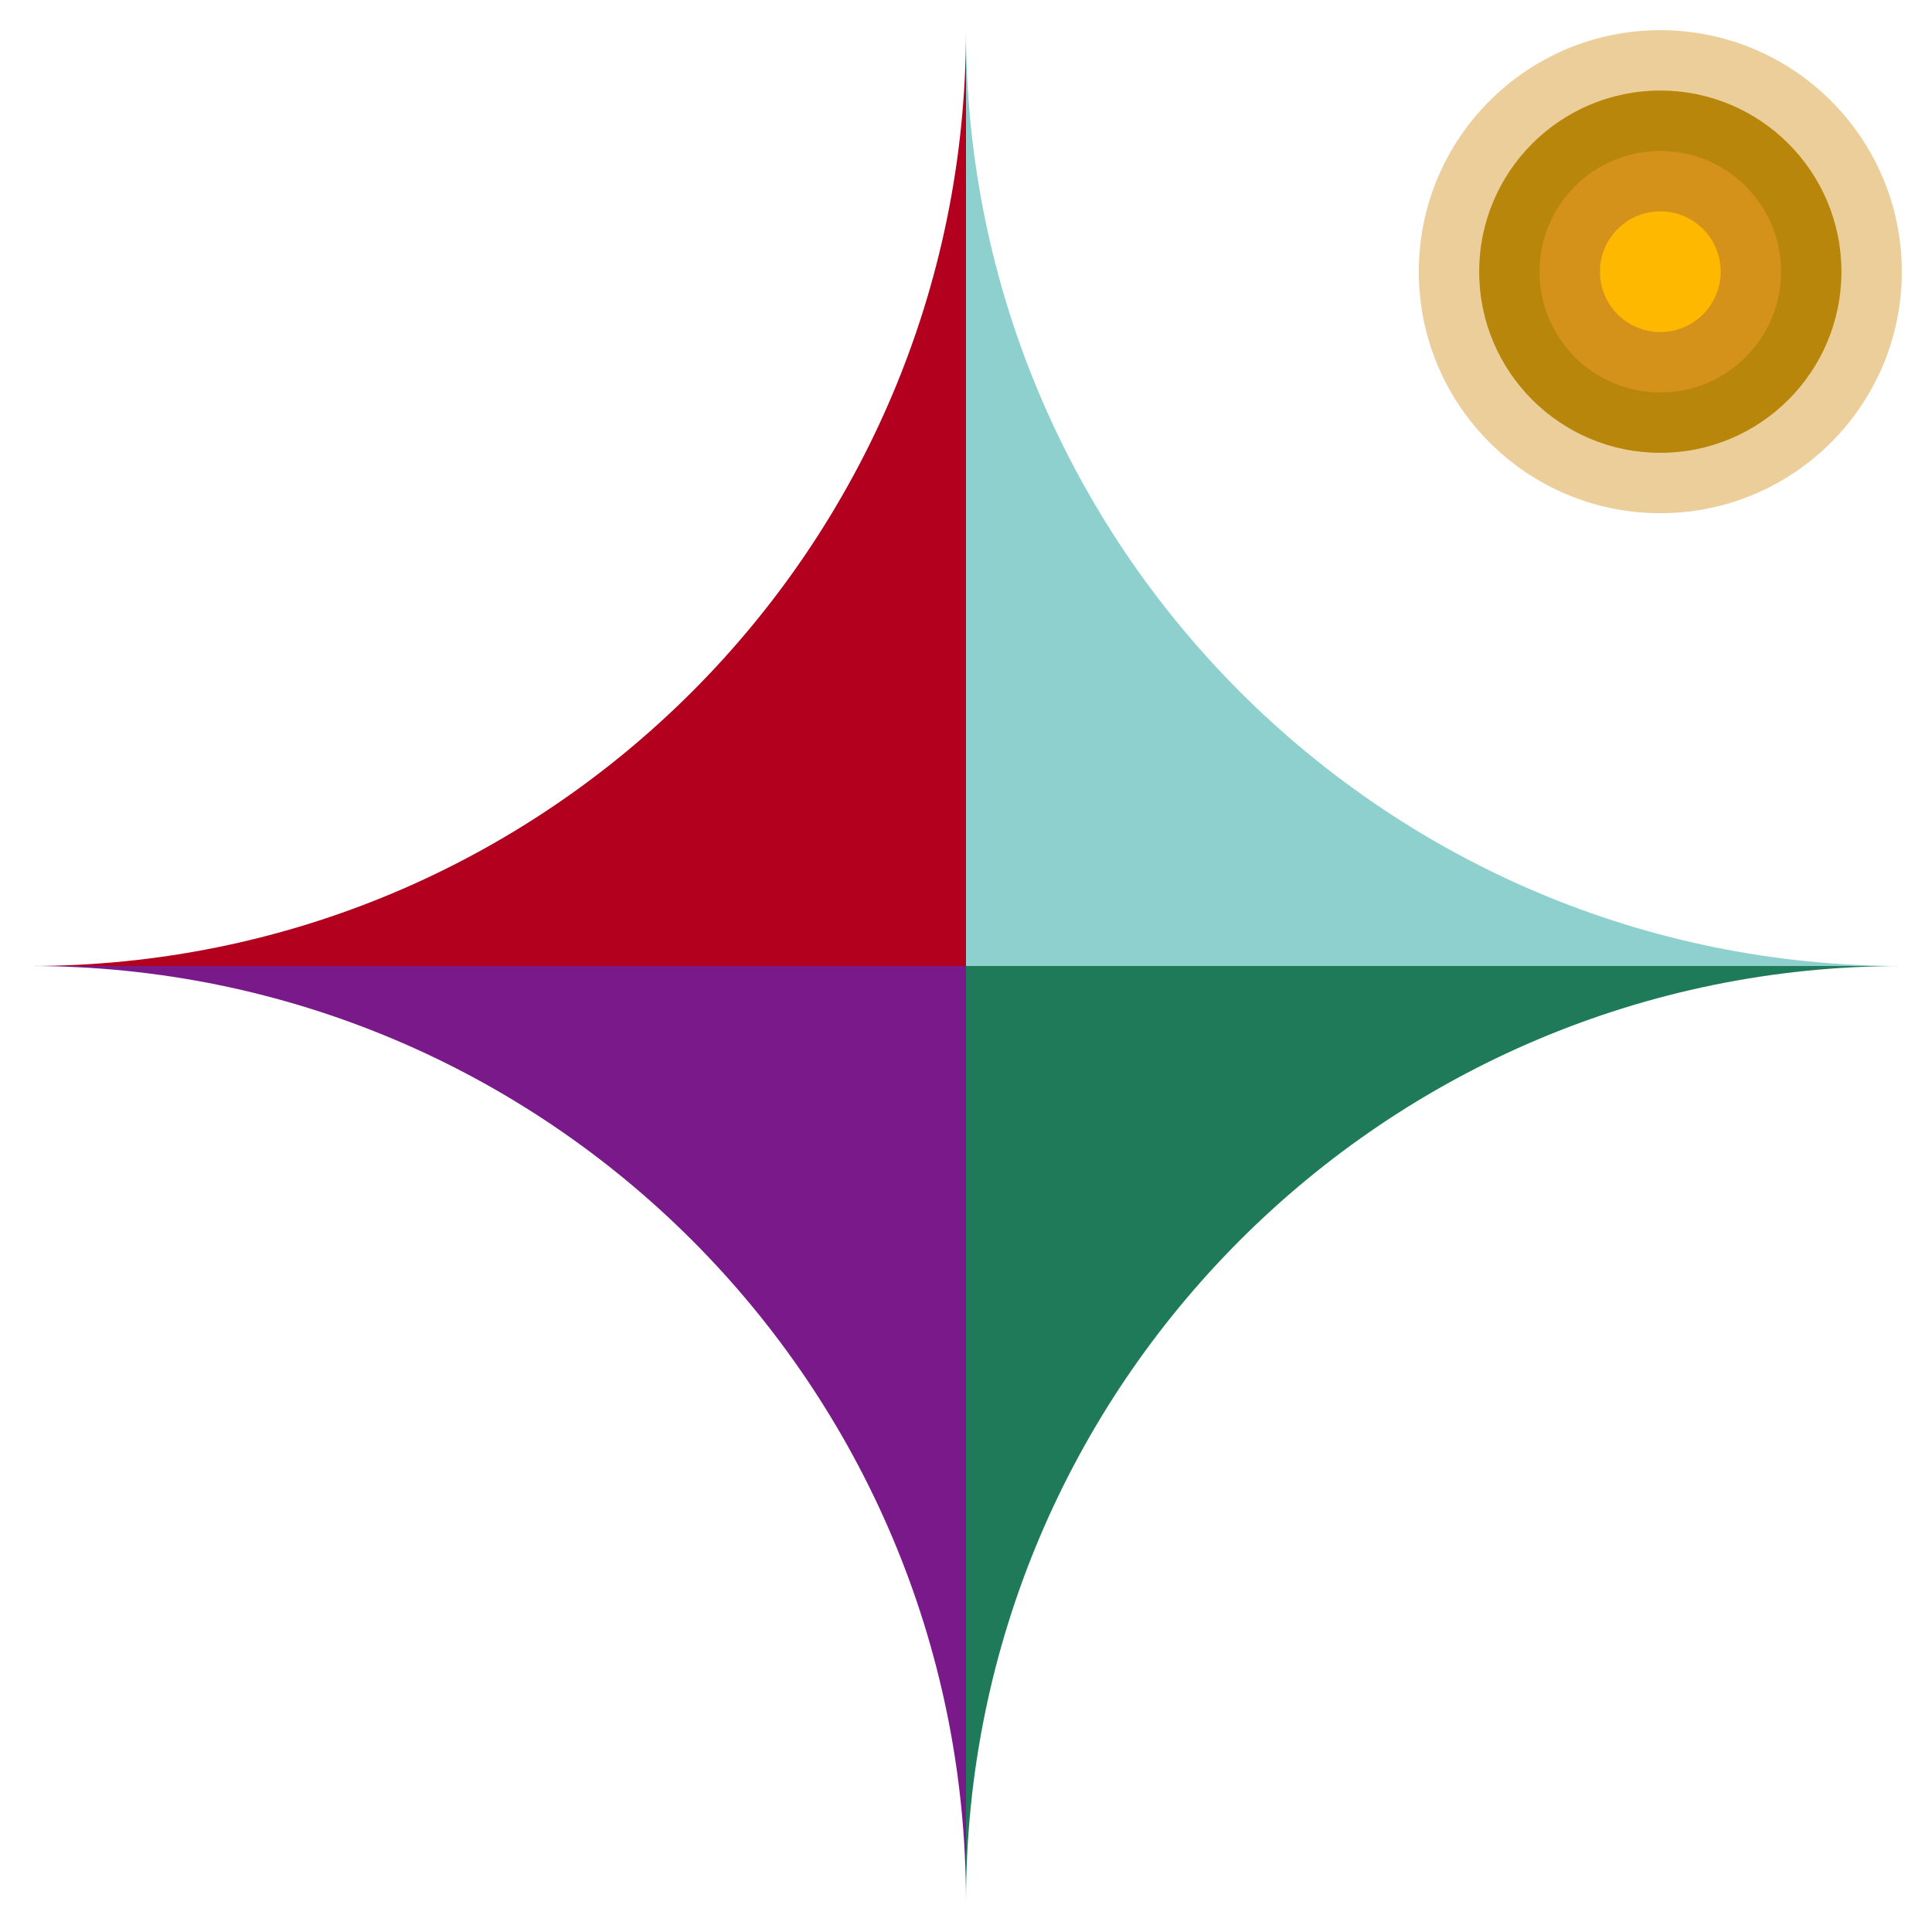
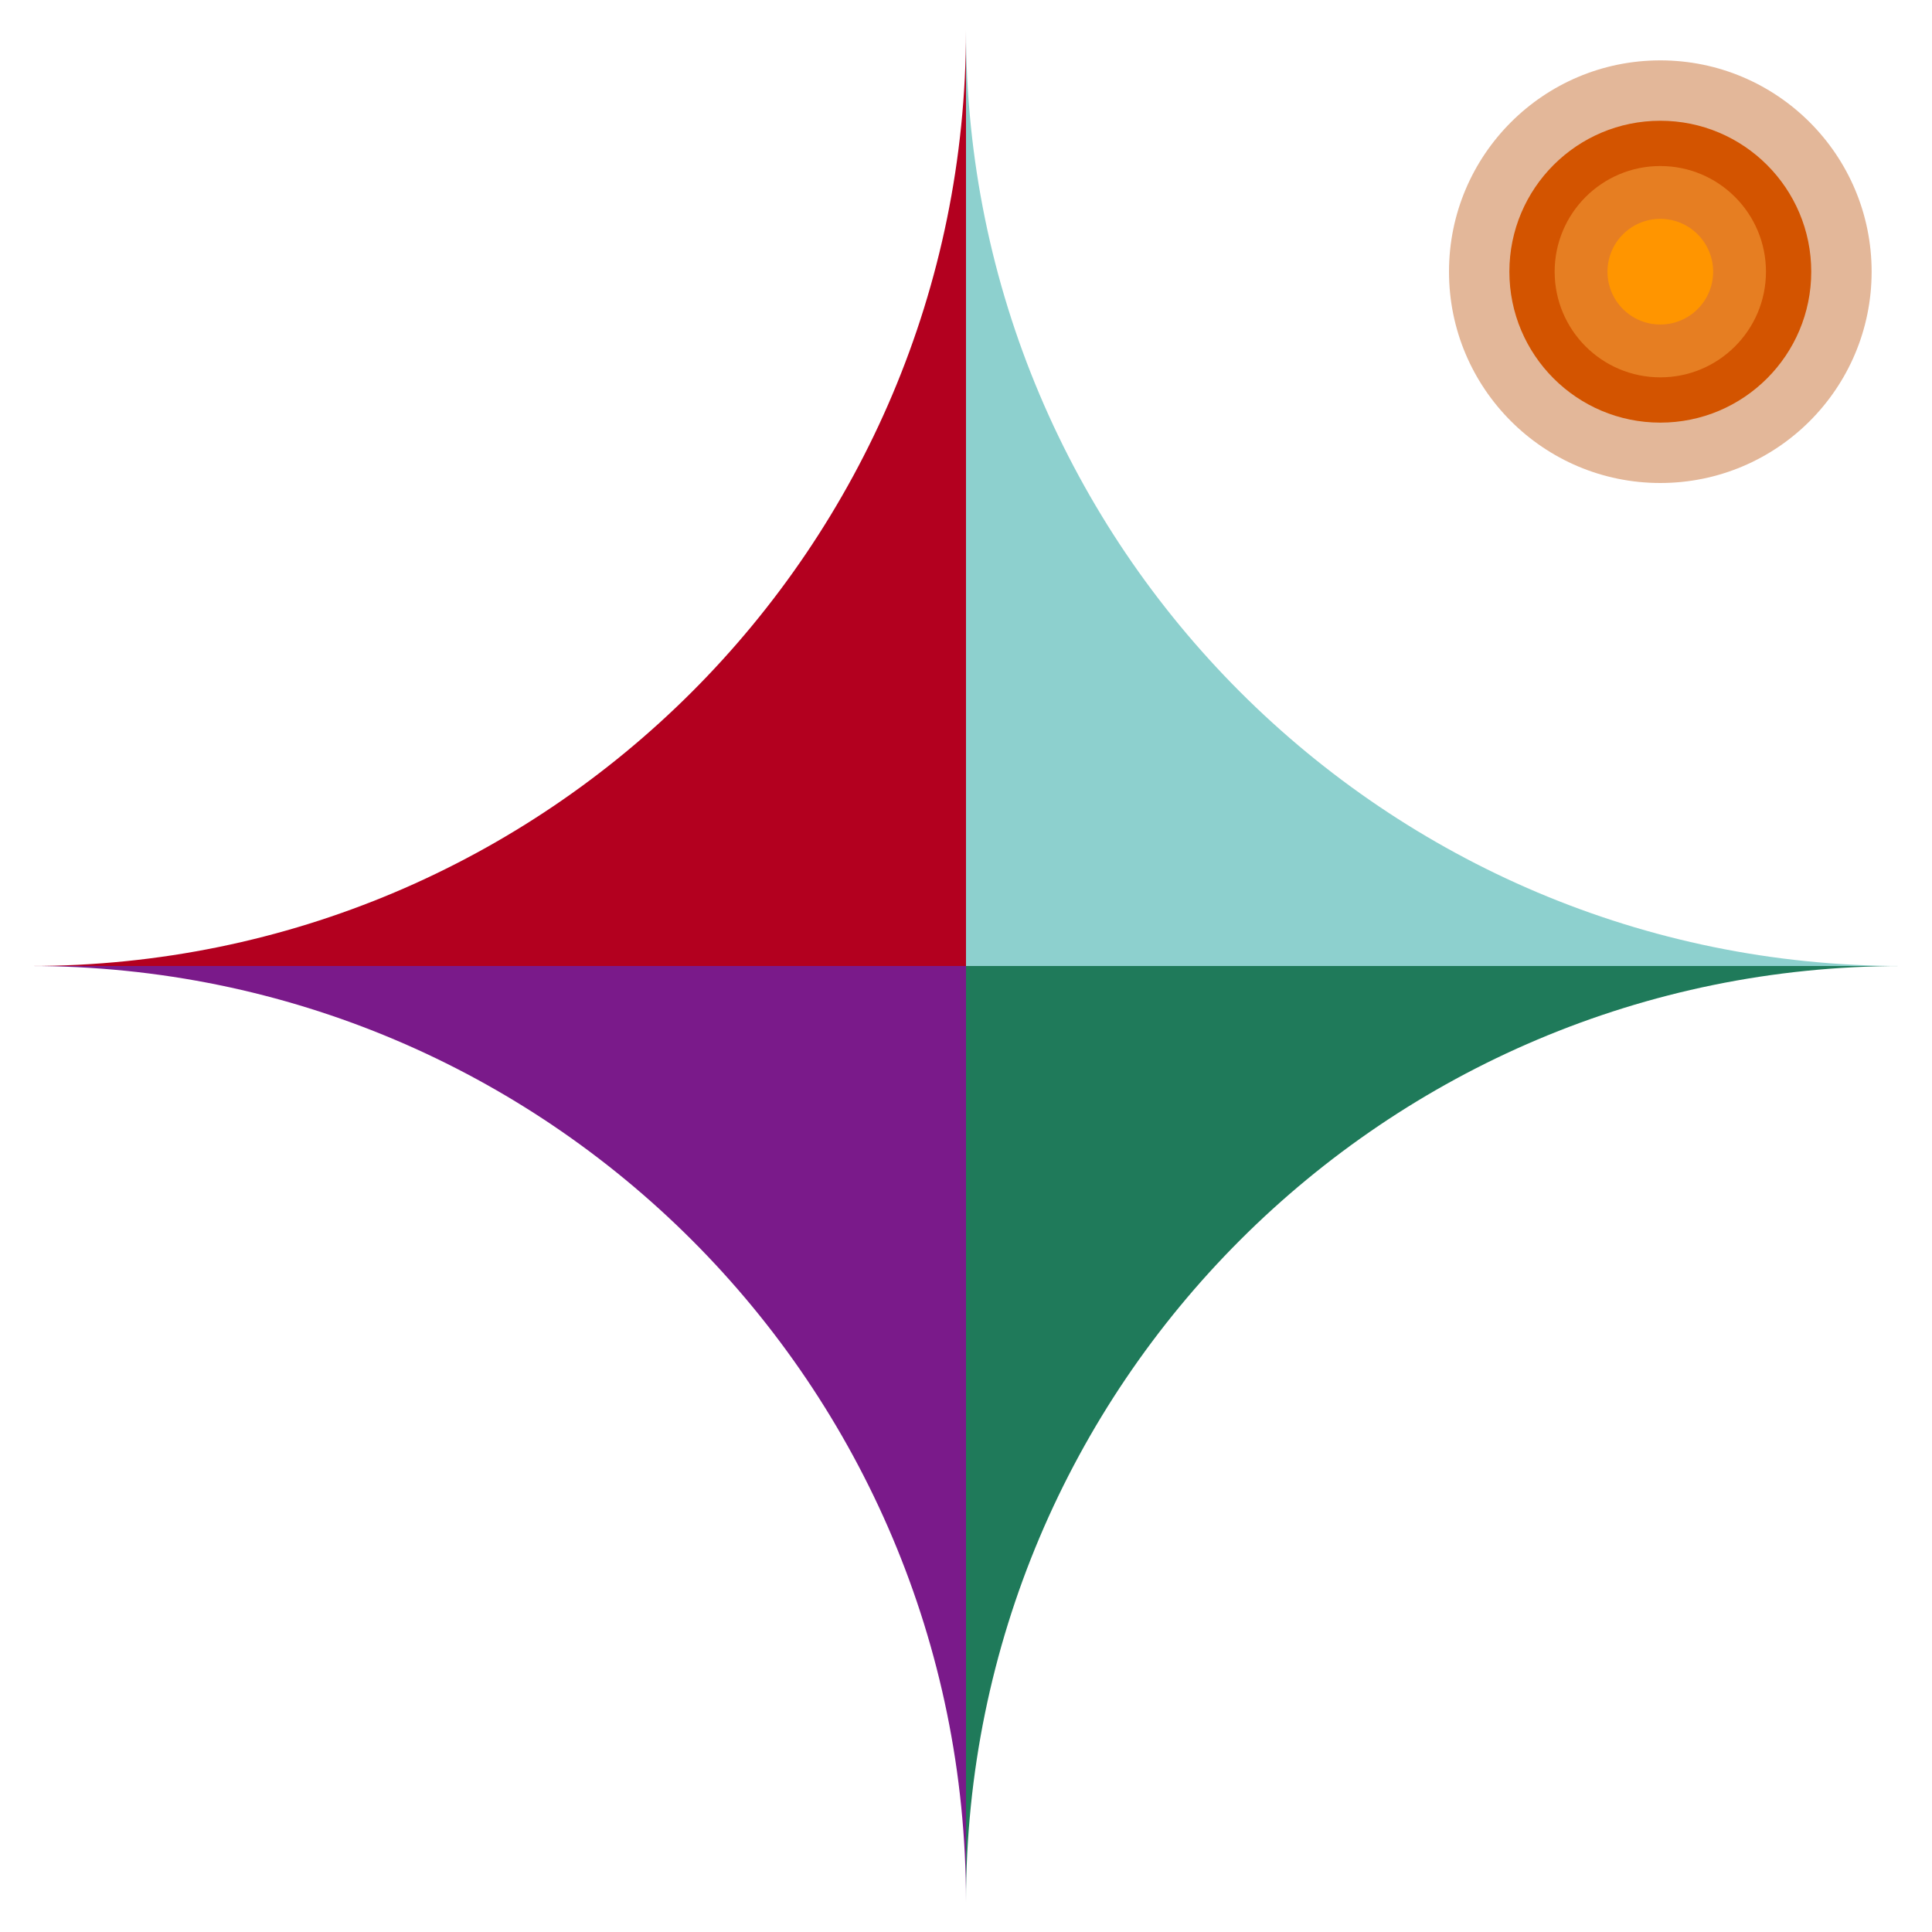
<svg xmlns="http://www.w3.org/2000/svg" viewBox="0 0 128 128">
  <g transform="rotate(180 64 64)">
    <path d="M 64 64 L 64 2 A 62 62 0 0 1 2 64 Z" fill="#1f7a5a" />
    <path d="M 64 64 L 126 64 A 62 62 0 0 1 64 2 Z" fill="#7a1a8a" />
    <path d="M 64 64 L 64 126 A 62 62 0 0 1 126 64 Z" fill="#b3001f" />
    <path d="M 64 64 L 2 64 A 62 62 0 0 1 64 126 Z" fill="#8dd0ce" />
  </g>
-   <circle cx="110" cy="18" r="16" fill="#CC8400" opacity="0.4" />
-   <circle cx="110" cy="18" r="12" fill="#B8860B" />
-   <circle cx="110" cy="18" r="8" fill="#D4921B" />
-   <circle cx="110" cy="18" r="4" fill="#FFB800" />
+   <circle cx="110" cy="18" r="14" fill="#BA4A00" opacity="0.4" />
+   <circle cx="110" cy="18" r="10" fill="#D35400" />
+   <circle cx="110" cy="18" r="7" fill="#E67E22" />
+   <circle cx="110" cy="18" r="3.5" fill="#FF9500" />
  <style>
    @media (prefers-color-scheme: dark) {
      path { opacity: 0.95; }
      circle { opacity: 1; }
    }
  </style>
</svg>
